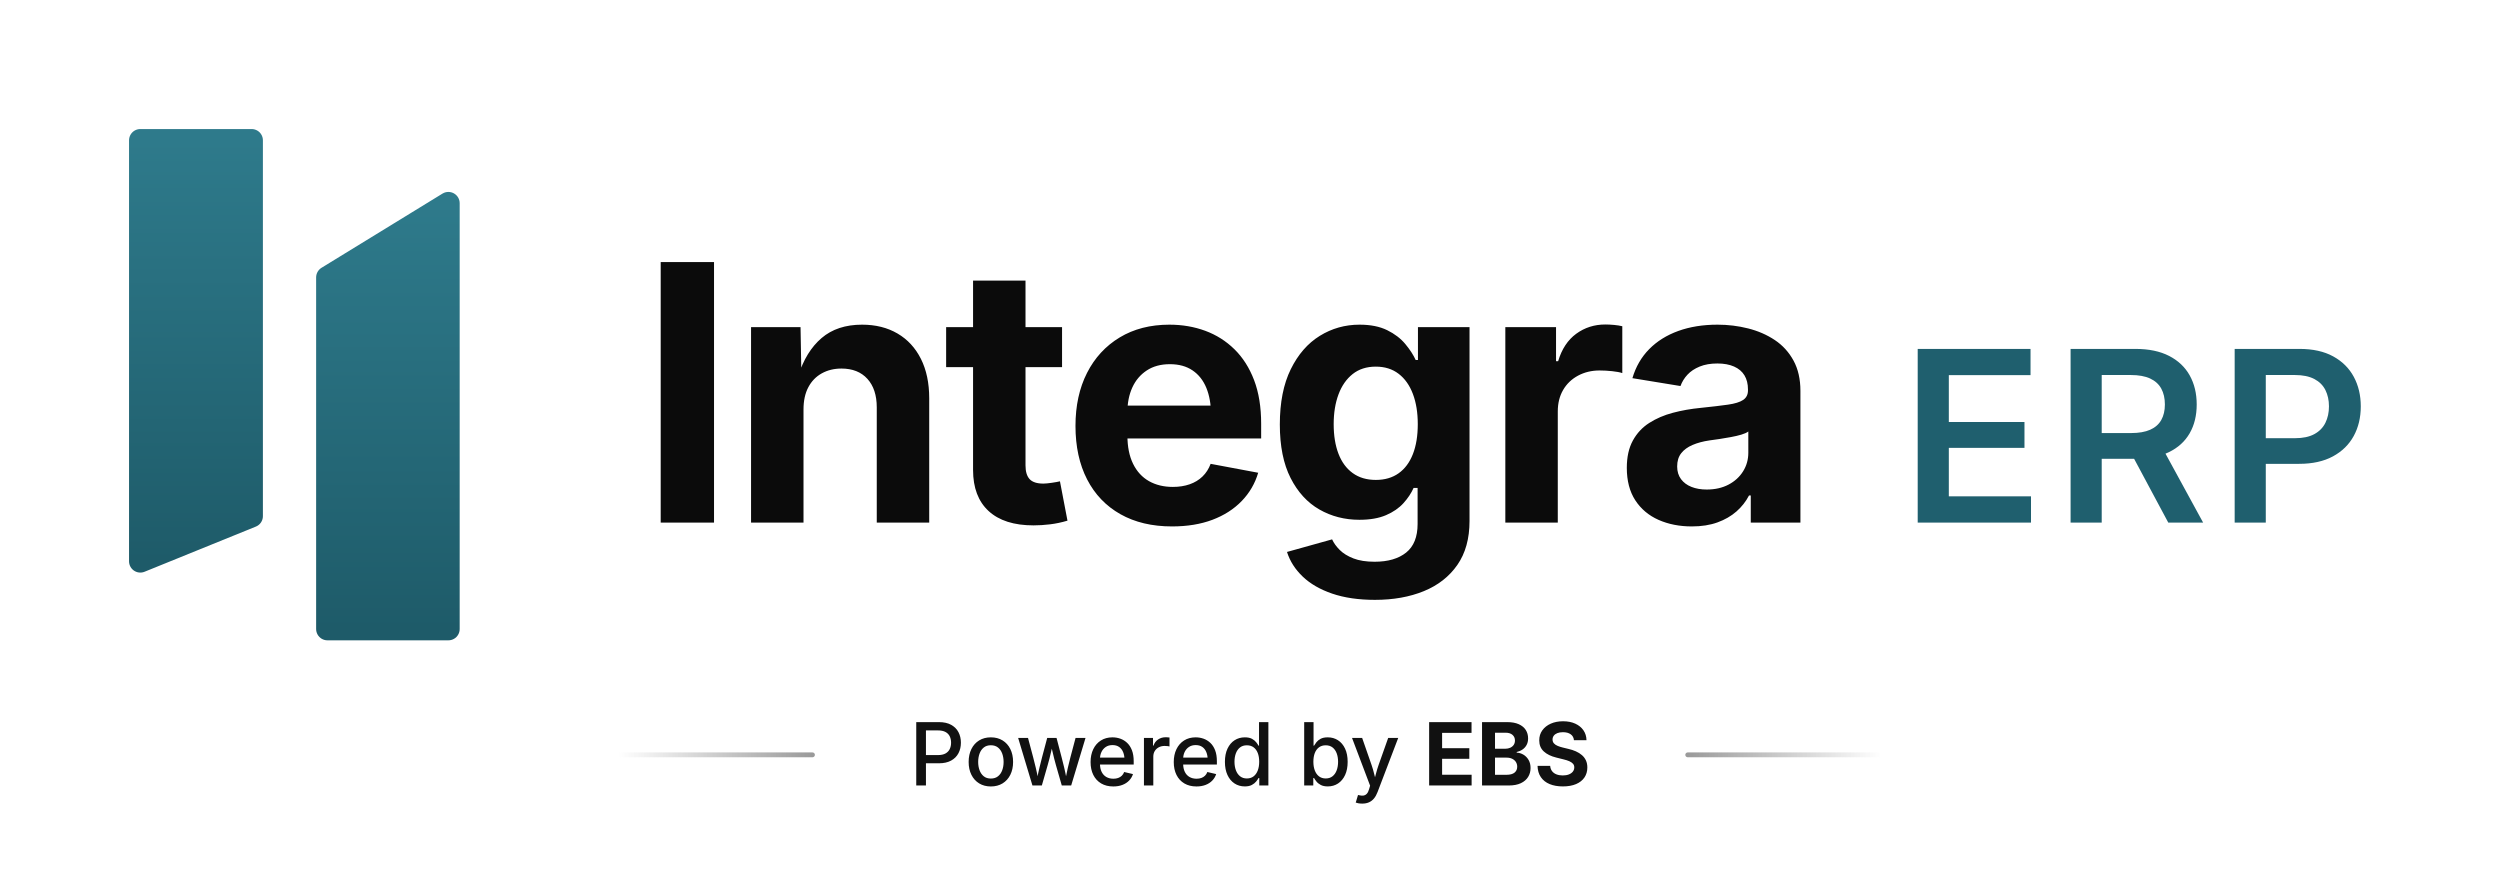
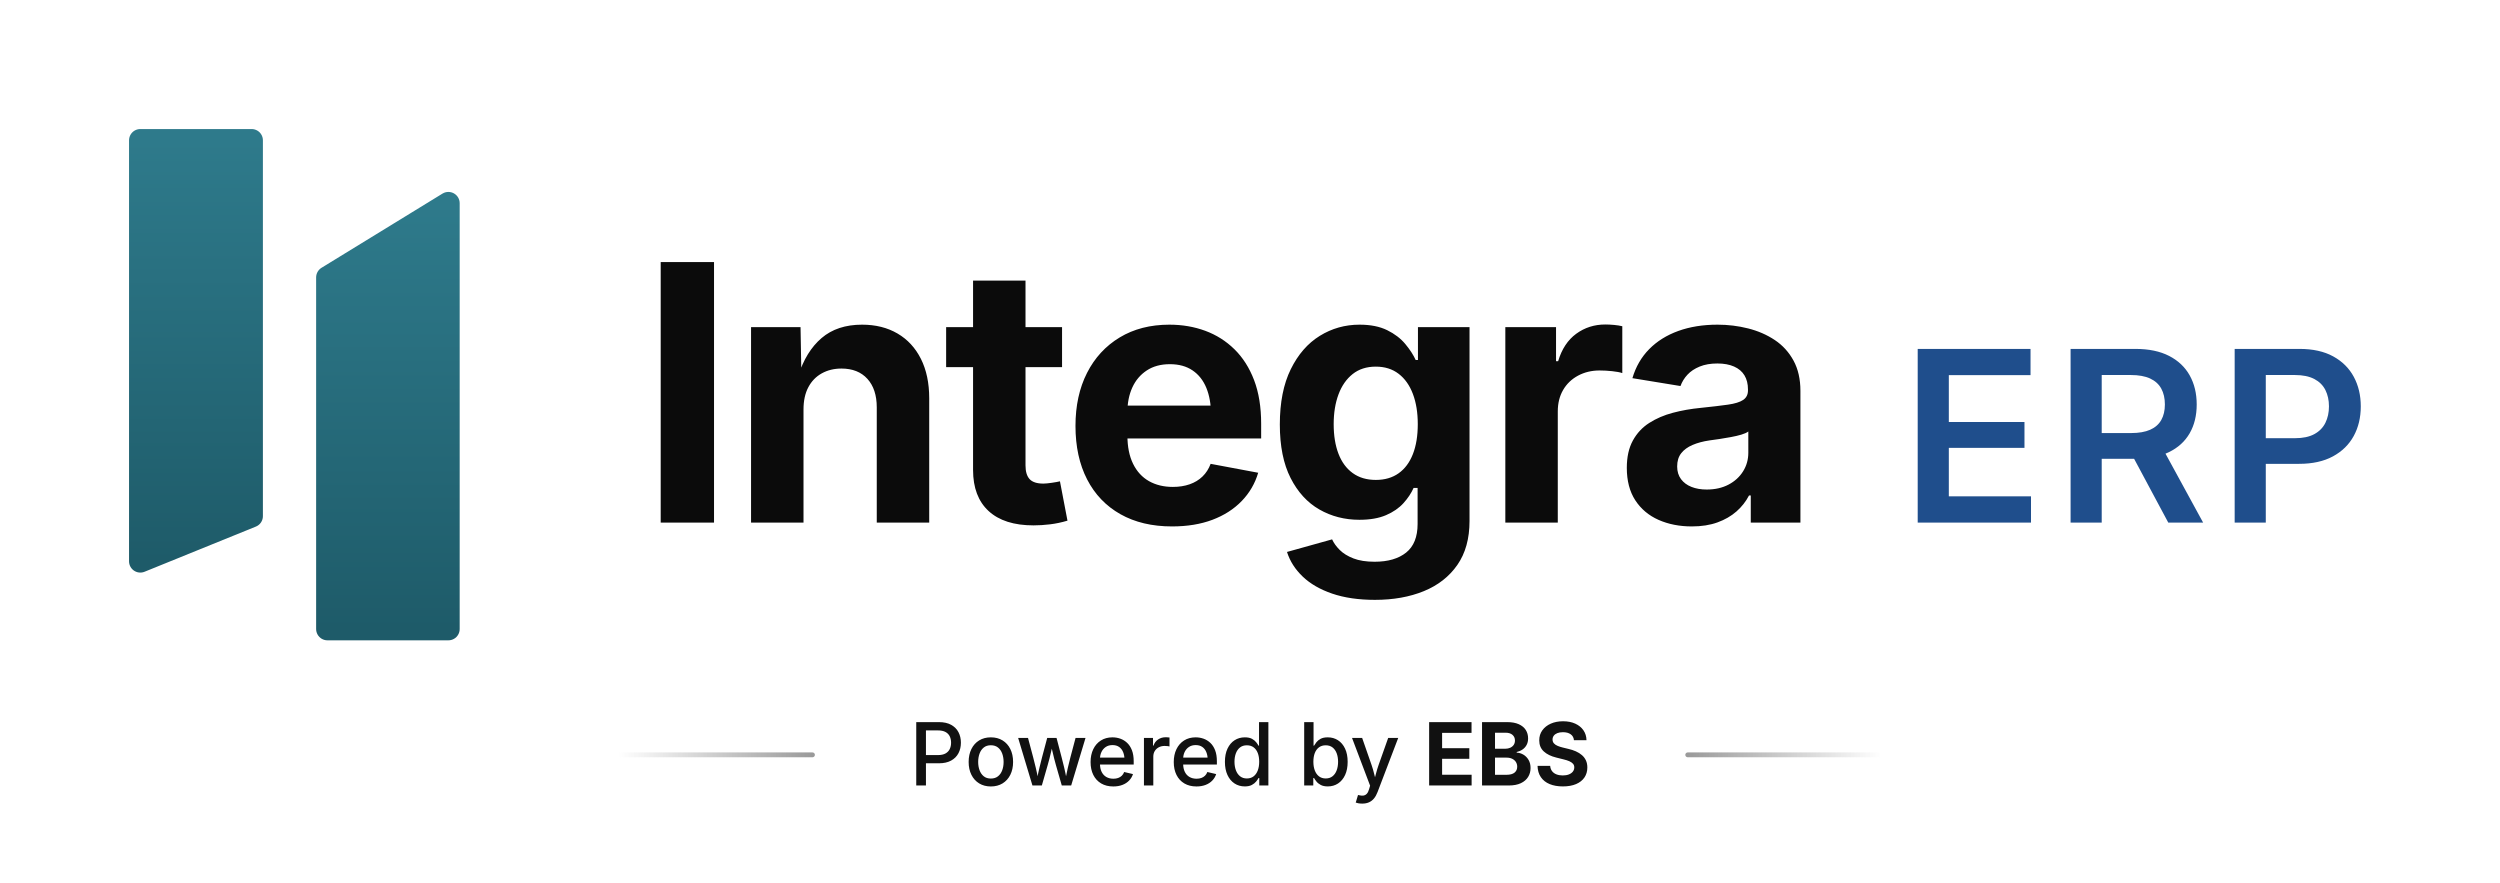
<svg xmlns="http://www.w3.org/2000/svg" viewBox="0 0 1550 547" width="1550" height="547">
  <defs>
    <linearGradient id="ig" x1="0" y1="0" x2="0" y2="1">
      <stop offset="0" stop-color="#2E7A8B" />
      <stop offset="1" stop-color="#1E5B69" />
    </linearGradient>
    <linearGradient id="lg1" gradientUnits="userSpaceOnUse" x1="383.725" y1="0" x2="503.725" y2="0">
      <stop offset="0" stop-color="#9A9A9A" stop-opacity="0" />
      <stop offset="1" stop-color="#9A9A9A" />
    </linearGradient>
    <linearGradient id="lg2" gradientUnits="userSpaceOnUse" x1="1046.391" y1="0" x2="1166.391" y2="0">
      <stop offset="0" stop-color="#9A9A9A" />
      <stop offset="1" stop-color="#9A9A9A" stop-opacity="0" />
    </linearGradient>
  </defs>
  <polygon points="87,87 156,87 156,320 87,348" fill="url(#ig)" stroke="url(#ig)" stroke-width="14" stroke-linejoin="round" />
  <polygon points="203,172 278,126 278,390 203,390" fill="url(#ig)" stroke="url(#ig)" stroke-width="14" stroke-linejoin="round" />
  <path d="M442.695 162.486V324.0H409.634V162.486ZM498.174 253.866V324.0H465.654V202.811H496.331L496.873 233.054H494.922Q499.691 217.878 509.393 209.585Q519.095 201.293 534.487 201.293Q547.061 201.293 556.438 206.767Q565.814 212.241 570.963 222.485Q576.112 232.729 576.112 246.929V324.0H543.593V252.565Q543.593 241.292 537.793 234.896Q531.994 228.501 521.696 228.501Q514.867 228.501 509.501 231.482Q504.136 234.463 501.155 240.1Q498.174 245.736 498.174 253.866ZM658.473 202.811V227.634H586.605V202.811ZM603.298 173.977H635.818V288.554Q635.818 294.299 638.365 297.063Q640.913 299.827 646.875 299.827Q648.717 299.827 652.078 299.339Q655.438 298.852 657.172 298.418L661.834 322.808Q656.414 324.434 651.048 325.084Q645.682 325.734 640.804 325.734Q622.593 325.734 612.946 316.846Q603.298 307.957 603.298 291.372ZM726.634 326.385Q708.098 326.385 694.657 318.797Q681.215 311.209 674.007 297.226Q666.798 283.242 666.798 264.056Q666.798 245.303 673.953 231.211Q681.107 217.119 694.223 209.206Q707.339 201.293 725.008 201.293Q736.932 201.293 747.23 205.087Q757.528 208.881 765.332 216.523Q773.137 224.165 777.527 235.655Q781.917 247.146 781.917 262.755V271.86H680.131V251.481H765.983L750.807 256.901Q750.807 247.471 747.934 240.479Q745.062 233.487 739.371 229.639Q733.68 225.791 725.333 225.791Q716.878 225.791 710.971 229.693Q705.063 233.596 702.028 240.262Q698.993 246.929 698.993 255.492V269.909Q698.993 280.424 702.516 287.578Q706.038 294.732 712.38 298.31Q718.721 301.887 727.176 301.887Q732.921 301.887 737.582 300.261Q742.244 298.635 745.55 295.437Q748.856 292.239 750.59 287.578L780.075 293.106Q777.148 303.079 769.885 310.613Q762.622 318.146 751.728 322.266Q740.834 326.385 726.634 326.385ZM852.463 371.912Q837.287 371.912 826.014 368.064Q814.74 364.216 807.695 357.495Q800.649 350.774 797.939 342.211L825.905 334.406Q827.423 337.767 830.621 340.964Q833.819 344.162 839.13 346.222Q844.442 348.281 852.246 348.281Q864.712 348.281 871.812 342.59Q878.912 336.899 878.912 324.867V302.537H876.419Q874.251 307.415 870.132 311.968Q866.013 316.521 859.346 319.393Q852.68 322.266 842.816 322.266Q829.157 322.266 817.992 315.87Q806.827 309.475 800.161 296.358Q793.494 283.242 793.494 263.188Q793.494 242.701 800.269 228.935Q807.044 215.168 818.263 208.23Q829.483 201.293 842.924 201.293Q853.113 201.293 860.051 204.708Q866.988 208.122 871.27 213.271Q875.552 218.42 877.72 223.189H879.129V202.811H911.107V323.024Q911.107 339.393 903.573 350.232Q896.039 361.072 882.815 366.492Q869.59 371.912 852.463 371.912ZM853.005 297.551Q861.352 297.551 867.151 293.432Q872.95 289.312 875.986 281.562Q879.021 273.812 879.021 262.972Q879.021 252.24 875.986 244.219Q872.95 236.197 867.151 231.753Q861.352 227.309 853.005 227.309Q844.442 227.309 838.642 231.916Q832.843 236.522 829.862 244.544Q826.881 252.565 826.881 262.972Q826.881 273.595 829.862 281.345Q832.843 289.096 838.696 293.323Q844.55 297.551 853.005 297.551ZM933.307 324.0V202.811H964.742V223.948H966.043Q969.403 212.675 977.262 206.93Q985.121 201.185 995.311 201.185Q997.804 201.185 1000.73 201.456Q1003.657 201.727 1005.825 202.269V231.319Q1003.657 230.561 999.538 230.127Q995.419 229.693 991.733 229.693Q984.362 229.693 978.4 232.891Q972.438 236.089 969.132 241.78Q965.826 247.471 965.826 255.059V324.0ZM1048.946 326.385Q1037.456 326.385 1028.296 322.32Q1019.137 318.255 1013.879 310.179Q1008.622 302.104 1008.622 290.071Q1008.622 279.99 1012.362 273.161Q1016.101 266.332 1022.551 262.213Q1029.001 258.094 1037.185 255.926Q1045.369 253.758 1054.366 252.891Q1064.881 251.807 1071.33 250.885Q1077.78 249.964 1080.761 247.958Q1083.742 245.953 1083.742 242.051V241.509Q1083.742 236.306 1081.574 232.729Q1079.406 229.151 1075.124 227.254Q1070.843 225.357 1064.772 225.357Q1058.485 225.357 1053.824 227.254Q1049.163 229.151 1046.236 232.295Q1043.309 235.438 1041.9 239.341L1012.091 234.463Q1015.234 223.84 1022.497 216.469Q1029.76 209.098 1040.545 205.195Q1051.331 201.293 1064.881 201.293Q1074.637 201.293 1083.85 203.624Q1093.064 205.954 1100.381 210.832Q1107.698 215.71 1111.98 223.569Q1116.262 231.428 1116.262 242.376V324.0H1085.476V307.198H1084.392Q1081.466 312.835 1076.588 317.117Q1071.71 321.398 1064.826 323.892Q1057.943 326.385 1048.946 326.385ZM1058.16 303.513Q1065.856 303.513 1071.656 300.478Q1077.455 297.442 1080.707 292.239Q1083.959 287.036 1083.959 280.641V267.524Q1082.55 268.608 1079.623 269.476Q1076.696 270.343 1073.119 270.993Q1069.542 271.644 1066.073 272.186Q1062.604 272.728 1059.894 273.053Q1053.932 273.92 1049.38 275.871Q1044.827 277.822 1042.334 281.02Q1039.841 284.218 1039.841 289.204Q1039.841 293.865 1042.225 297.063Q1044.61 300.261 1048.729 301.887Q1052.848 303.513 1058.16 303.513Z" fill="#0B0B0B" />
-   <path d="M1188.976 324.0V216.324H1258.929V232.584H1208.271V261.635H1255.172V277.678H1208.271V307.74H1259.219V324.0ZM1283.766 324.0V216.324H1324.018Q1336.375 216.324 1344.83 220.66Q1353.285 224.996 1357.621 232.765Q1361.957 240.533 1361.957 250.795Q1361.957 261.057 1357.585 268.645Q1353.213 276.232 1344.686 280.352Q1336.158 284.471 1323.729 284.471H1294.967V268.5H1321.199Q1328.498 268.5 1333.123 266.44Q1337.748 264.381 1339.988 260.406Q1342.229 256.432 1342.229 250.795Q1342.229 245.014 1339.988 240.931Q1337.748 236.848 1333.087 234.68Q1328.426 232.512 1321.055 232.512H1303.061V324.0ZM1344.324 324.0 1318.164 275.148H1339.266L1365.932 324.0ZM1385.493 324.0V216.324H1425.745Q1438.102 216.324 1446.557 220.949Q1455.012 225.574 1459.348 233.632Q1463.684 241.689 1463.684 251.951Q1463.684 262.285 1459.312 270.307Q1454.94 278.328 1446.413 282.953Q1437.885 287.578 1425.456 287.578H1398.789V271.68H1422.926Q1430.225 271.68 1434.886 269.15Q1439.547 266.621 1441.751 262.141Q1443.956 257.66 1443.956 251.951Q1443.956 246.242 1441.751 241.834Q1439.547 237.426 1434.85 234.969Q1430.153 232.512 1422.782 232.512H1404.788V324.0Z" fill="#1F5F6E" />
+   <path d="M1188.976 324.0V216.324H1258.929V232.584H1208.271V261.635H1255.172V277.678H1208.271V307.74H1259.219V324.0ZM1283.766 324.0V216.324H1324.018Q1336.375 216.324 1344.83 220.66Q1353.285 224.996 1357.621 232.765Q1361.957 240.533 1361.957 250.795Q1361.957 261.057 1357.585 268.645Q1353.213 276.232 1344.686 280.352Q1336.158 284.471 1323.729 284.471H1294.967V268.5H1321.199Q1328.498 268.5 1333.123 266.44Q1337.748 264.381 1339.988 260.406Q1342.229 256.432 1342.229 250.795Q1342.229 245.014 1339.988 240.931Q1337.748 236.848 1333.087 234.68Q1328.426 232.512 1321.055 232.512H1303.061V324.0ZM1344.324 324.0 1318.164 275.148H1339.266L1365.932 324.0ZM1385.493 324.0V216.324H1425.745Q1438.102 216.324 1446.557 220.949Q1455.012 225.574 1459.348 233.632Q1463.684 241.689 1463.684 251.951Q1463.684 262.285 1459.312 270.307Q1454.94 278.328 1446.413 282.953Q1437.885 287.578 1425.456 287.578H1398.789V271.68H1422.926Q1430.225 271.68 1434.886 269.15Q1439.547 266.621 1441.751 262.141Q1443.956 257.66 1443.956 251.951Q1443.956 246.242 1441.751 241.834Q1439.547 237.426 1434.85 234.969Q1430.153 232.512 1422.782 232.512H1404.788V324.0Z" fill="#1F4E8C" />
  <path d="M568.075 487.0V447.713H582.155Q586.691 447.713 589.723 449.4Q592.755 451.088 594.258 453.962Q595.761 456.836 595.761 460.475Q595.761 464.113 594.245 467Q592.729 469.888 589.697 471.562Q586.664 473.236 582.103 473.236H572.479V468.147H581.523Q584.423 468.147 586.216 467.146Q588.009 466.144 588.84 464.403Q589.67 462.663 589.67 460.475Q589.67 458.26 588.84 456.533Q588.009 454.806 586.203 453.83Q584.397 452.854 581.47 452.854H574.087V487.0ZM614.323 487.606Q610.184 487.606 607.086 485.708Q603.988 483.81 602.274 480.382Q600.56 476.954 600.56 472.419Q600.56 467.831 602.274 464.39Q603.988 460.949 607.086 459.051Q610.184 457.152 614.323 457.152Q618.489 457.152 621.588 459.051Q624.686 460.949 626.4 464.39Q628.113 467.831 628.113 472.419Q628.113 476.954 626.4 480.382Q624.686 483.81 621.588 485.708Q618.489 487.606 614.323 487.606ZM614.323 482.702Q617.013 482.702 618.766 481.292Q620.52 479.881 621.377 477.547Q622.234 475.214 622.234 472.419Q622.234 469.598 621.377 467.238Q620.52 464.878 618.766 463.467Q617.013 462.057 614.323 462.057Q611.66 462.057 609.92 463.467Q608.18 464.878 607.323 467.225Q606.466 469.571 606.466 472.419Q606.466 475.214 607.323 477.547Q608.18 479.881 609.92 481.292Q611.66 482.702 614.323 482.702ZM640.111 487.0 631.251 457.521H637.368L640.612 469.729Q641.323 472.472 642.141 475.833Q642.958 479.195 643.723 483.414H642.879Q643.644 479.354 644.461 475.979Q645.279 472.604 646.017 469.729L649.26 457.521H655.061L658.251 469.729Q658.989 472.524 659.794 475.899Q660.598 479.274 661.363 483.414H660.492Q661.283 479.327 662.074 475.952Q662.865 472.577 663.604 469.729L666.847 457.521H673.017L664.131 487.0H658.304L654.665 474.317Q654.112 472.393 653.584 470.296Q653.057 468.2 652.556 466.012Q652.055 463.823 651.528 461.661H652.714Q652.213 463.797 651.699 465.999Q651.185 468.2 650.657 470.323Q650.13 472.445 649.576 474.317L645.938 487.0ZM690.235 487.606Q685.884 487.606 682.72 485.734Q679.556 483.862 677.855 480.461Q676.155 477.06 676.155 472.472Q676.155 467.937 677.829 464.482Q679.503 461.028 682.562 459.09Q685.62 457.152 689.734 457.152Q692.265 457.152 694.612 457.983Q696.958 458.813 698.83 460.58Q700.702 462.347 701.797 465.155Q702.891 467.963 702.891 471.971V474.027H679.398V469.703H699.911L697.196 471.127Q697.196 468.411 696.352 466.341Q695.508 464.271 693.86 463.111Q692.212 461.951 689.734 461.951Q687.281 461.951 685.541 463.138Q683.801 464.324 682.891 466.262Q681.982 468.2 681.982 470.494V473.447Q681.982 476.479 683.023 478.576Q684.065 480.672 685.937 481.74Q687.809 482.808 690.287 482.808Q691.922 482.808 693.24 482.346Q694.559 481.885 695.521 480.949Q696.484 480.013 696.985 478.642L702.443 479.934Q701.731 482.201 700.056 483.941Q698.382 485.682 695.89 486.644Q693.399 487.606 690.235 487.606ZM709.245 487.0V457.521H714.862V462.268H715.178Q715.995 459.842 718.026 458.471Q720.056 457.1 722.64 457.1Q723.194 457.1 723.905 457.139Q724.617 457.179 725.092 457.258V462.795Q724.776 462.689 723.879 462.584Q722.983 462.479 722.06 462.479Q720.056 462.479 718.447 463.322Q716.839 464.166 715.943 465.656Q715.046 467.146 715.046 469.097V487.0ZM741.809 487.606Q737.458 487.606 734.294 485.734Q731.13 483.862 729.429 480.461Q727.729 477.06 727.729 472.472Q727.729 467.937 729.403 464.482Q731.077 461.028 734.136 459.09Q737.195 457.152 741.308 457.152Q743.839 457.152 746.186 457.983Q748.532 458.813 750.405 460.58Q752.277 462.347 753.371 465.155Q754.465 467.963 754.465 471.971V474.027H730.972V469.703H751.486L748.77 471.127Q748.77 468.411 747.926 466.341Q747.082 464.271 745.434 463.111Q743.786 461.951 741.308 461.951Q738.856 461.951 737.115 463.138Q735.375 464.324 734.466 466.262Q733.556 468.2 733.556 470.494V473.447Q733.556 476.479 734.597 478.576Q735.639 480.672 737.511 481.74Q739.383 482.808 741.862 482.808Q743.496 482.808 744.815 482.346Q746.133 481.885 747.095 480.949Q748.058 480.013 748.559 478.642L754.017 479.934Q753.305 482.201 751.631 483.941Q749.956 485.682 747.465 486.644Q744.973 487.606 741.809 487.606ZM771.788 487.58Q768.202 487.58 765.407 485.748Q762.613 483.915 761.03 480.5Q759.448 477.086 759.448 472.34Q759.448 467.541 761.057 464.14Q762.665 460.738 765.46 458.945Q768.255 457.152 771.788 457.152Q774.53 457.152 776.205 458.062Q777.879 458.972 778.828 460.185Q779.778 461.397 780.279 462.32H780.595V447.713H786.396V487.0H780.753V482.386H780.279Q779.778 483.335 778.802 484.548Q777.826 485.761 776.139 486.67Q774.451 487.58 771.788 487.58ZM773.054 482.649Q775.532 482.649 777.233 481.331Q778.934 480.013 779.817 477.679Q780.7 475.346 780.7 472.287Q780.7 469.202 779.83 466.921Q778.96 464.641 777.259 463.362Q775.559 462.083 773.054 462.083Q770.496 462.083 768.796 463.428Q767.095 464.772 766.238 467.08Q765.381 469.387 765.381 472.287Q765.381 475.214 766.251 477.561Q767.121 479.907 768.835 481.278Q770.549 482.649 773.054 482.649ZM823.231 487.58Q820.568 487.58 818.867 486.67Q817.166 485.761 816.204 484.548Q815.241 483.335 814.714 482.386H814.239V487.0H808.597V447.713H814.398V462.32H814.714Q815.241 461.397 816.177 460.185Q817.113 458.972 818.788 458.062Q820.462 457.152 823.231 457.152Q826.764 457.152 829.546 458.945Q832.327 460.738 833.936 464.14Q835.544 467.541 835.544 472.34Q835.544 477.086 833.962 480.5Q832.38 483.915 829.598 485.748Q826.817 487.58 823.231 487.58ZM821.939 482.649Q824.47 482.649 826.184 481.278Q827.898 479.907 828.755 477.561Q829.612 475.214 829.612 472.287Q829.612 469.387 828.755 467.08Q827.898 464.772 826.197 463.428Q824.496 462.083 821.939 462.083Q819.46 462.083 817.746 463.362Q816.032 464.641 815.162 466.921Q814.292 469.202 814.292 472.287Q814.292 475.346 815.176 477.679Q816.059 480.013 817.773 481.331Q819.487 482.649 821.939 482.649ZM840.554 497.6 841.978 492.88 842.637 493.038Q844.14 493.434 845.34 493.249Q846.539 493.064 847.423 492.128Q848.306 491.192 848.833 489.294L849.466 487.132L838.26 457.521H844.535L850.363 474.265Q851.338 477.06 851.984 479.828Q852.63 482.597 853.395 485.339H851.602Q852.366 482.597 853.065 479.815Q853.764 477.033 854.739 474.265L860.672 457.521H866.895L854.08 491.087Q853.184 493.46 851.879 495.042Q850.573 496.624 848.78 497.428Q846.988 498.232 844.614 498.232Q843.243 498.232 842.162 498.035Q841.081 497.837 840.554 497.6Z" fill="#111111" />
  <path d="M886.064 487.0V447.713H912.352V454.384H894.106V463.876H910.981V470.441H894.106V480.329H912.405V487.0ZM918.864 487.0V447.713H934.447Q938.772 447.713 941.659 449.018Q944.546 450.323 945.983 452.591Q947.42 454.858 947.42 457.812Q947.42 460.132 946.497 461.859Q945.574 463.586 943.979 464.68Q942.384 465.774 940.354 466.249V466.645Q942.569 466.724 944.533 467.897Q946.497 469.07 947.723 471.167Q948.949 473.263 948.949 476.163Q948.949 479.274 947.42 481.727Q945.891 484.179 942.898 485.589Q939.905 487.0 935.449 487.0ZM926.906 480.382H933.867Q937.401 480.382 939.035 479.011Q940.67 477.64 940.67 475.398Q940.67 473.737 939.866 472.458Q939.062 471.18 937.585 470.455Q936.109 469.729 934.078 469.729H926.906ZM926.906 464.219H933.261Q934.975 464.219 936.346 463.599Q937.717 462.979 938.495 461.833Q939.273 460.686 939.273 459.104Q939.273 456.968 937.757 455.623Q936.24 454.278 933.419 454.278H926.906ZM968.988 487.58Q964.269 487.58 960.775 486.13Q957.281 484.68 955.33 481.832Q953.379 478.984 953.274 474.818H961.105Q961.263 476.796 962.291 478.127Q963.32 479.459 965.033 480.118Q966.747 480.777 968.909 480.777Q971.072 480.777 972.667 480.158Q974.262 479.538 975.158 478.404Q976.055 477.271 976.055 475.768Q976.055 474.423 975.251 473.513Q974.447 472.604 972.944 471.944Q971.441 471.285 969.279 470.784L964.954 469.703Q959.971 468.49 957.15 465.893Q954.328 463.296 954.328 459.024Q954.328 455.465 956.24 452.802Q958.152 450.139 961.487 448.662Q964.822 447.186 969.094 447.186Q973.445 447.186 976.688 448.675Q979.931 450.165 981.75 452.815Q983.57 455.465 983.622 458.919H975.844Q975.633 456.546 973.827 455.254Q972.021 453.962 969.015 453.962Q966.985 453.962 965.534 454.542Q964.084 455.122 963.333 456.15Q962.581 457.179 962.581 458.497Q962.581 459.947 963.451 460.91Q964.322 461.872 965.772 462.465Q967.222 463.059 968.857 463.454L972.416 464.324Q974.895 464.878 977.03 465.827Q979.166 466.776 980.775 468.161Q982.383 469.545 983.266 471.443Q984.15 473.342 984.15 475.82Q984.15 479.38 982.357 482.03Q980.564 484.68 977.162 486.13Q973.761 487.58 968.988 487.58Z" fill="#111111" />
  <line x1="383.725" y1="468" x2="503.725" y2="468" stroke="url(#lg1)" stroke-width="3" stroke-linecap="round" />
  <line x1="1046.391" y1="468" x2="1166.391" y2="468" stroke="url(#lg2)" stroke-width="3" stroke-linecap="round" />
</svg>
